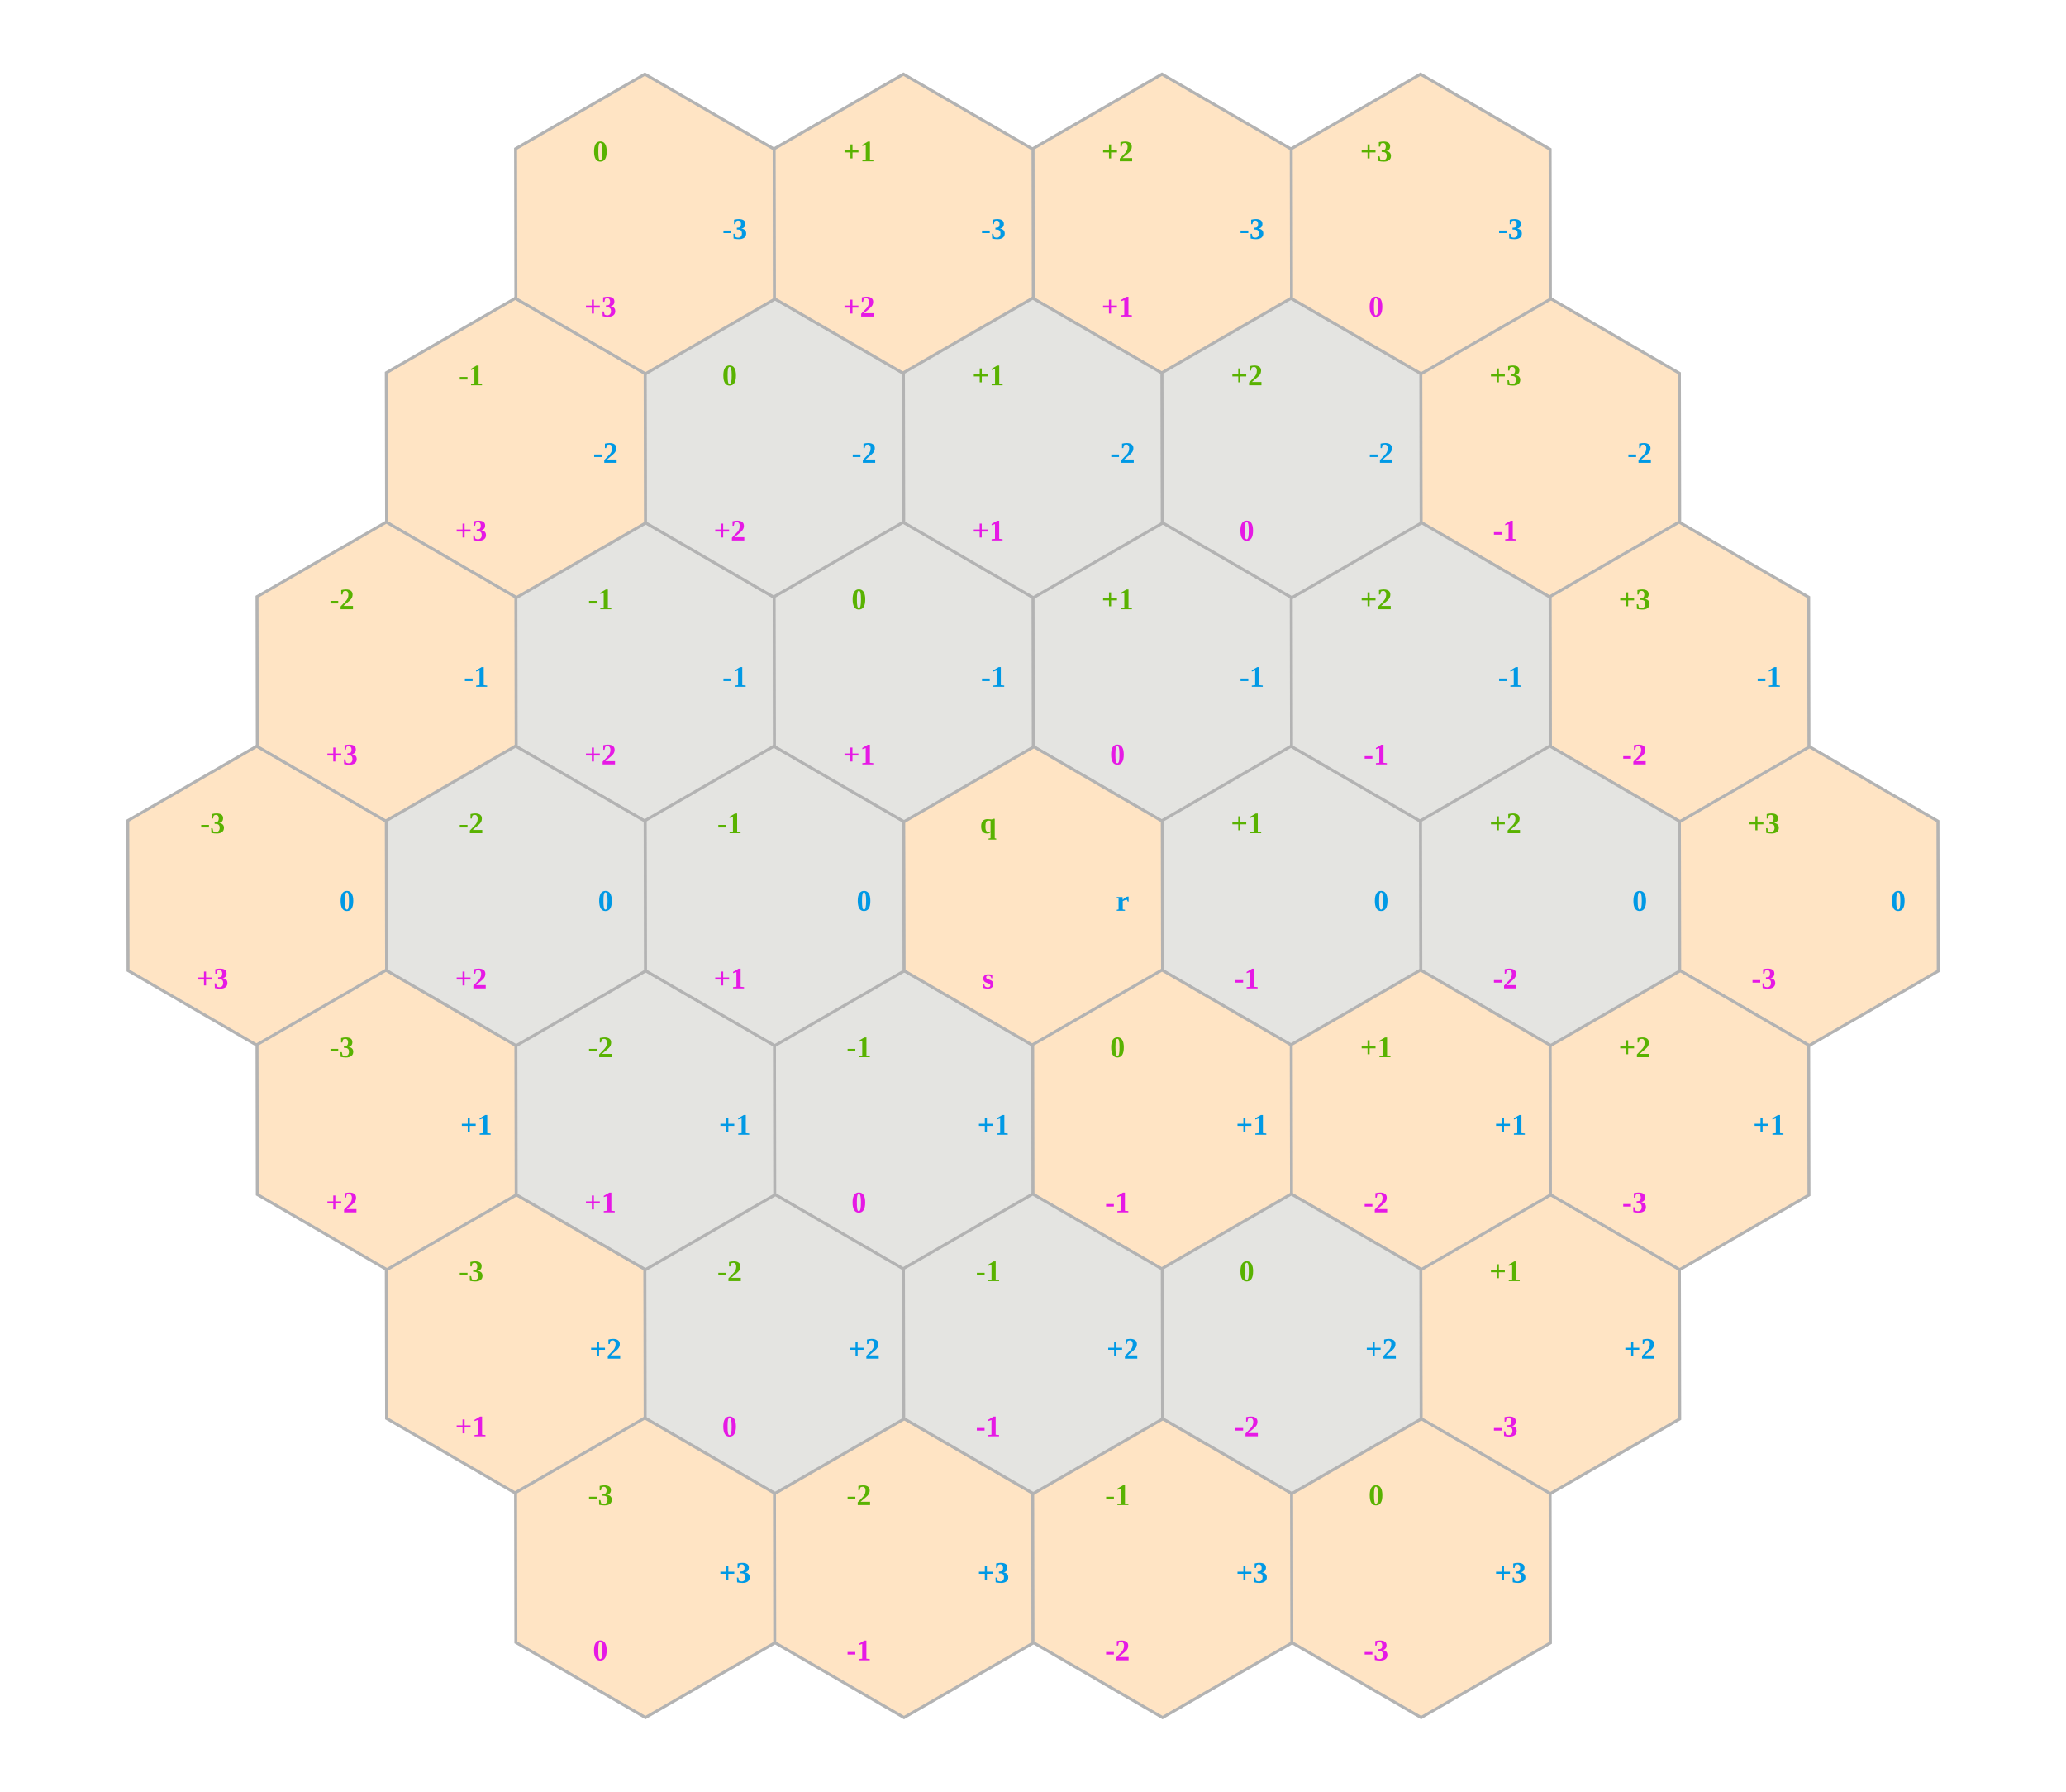
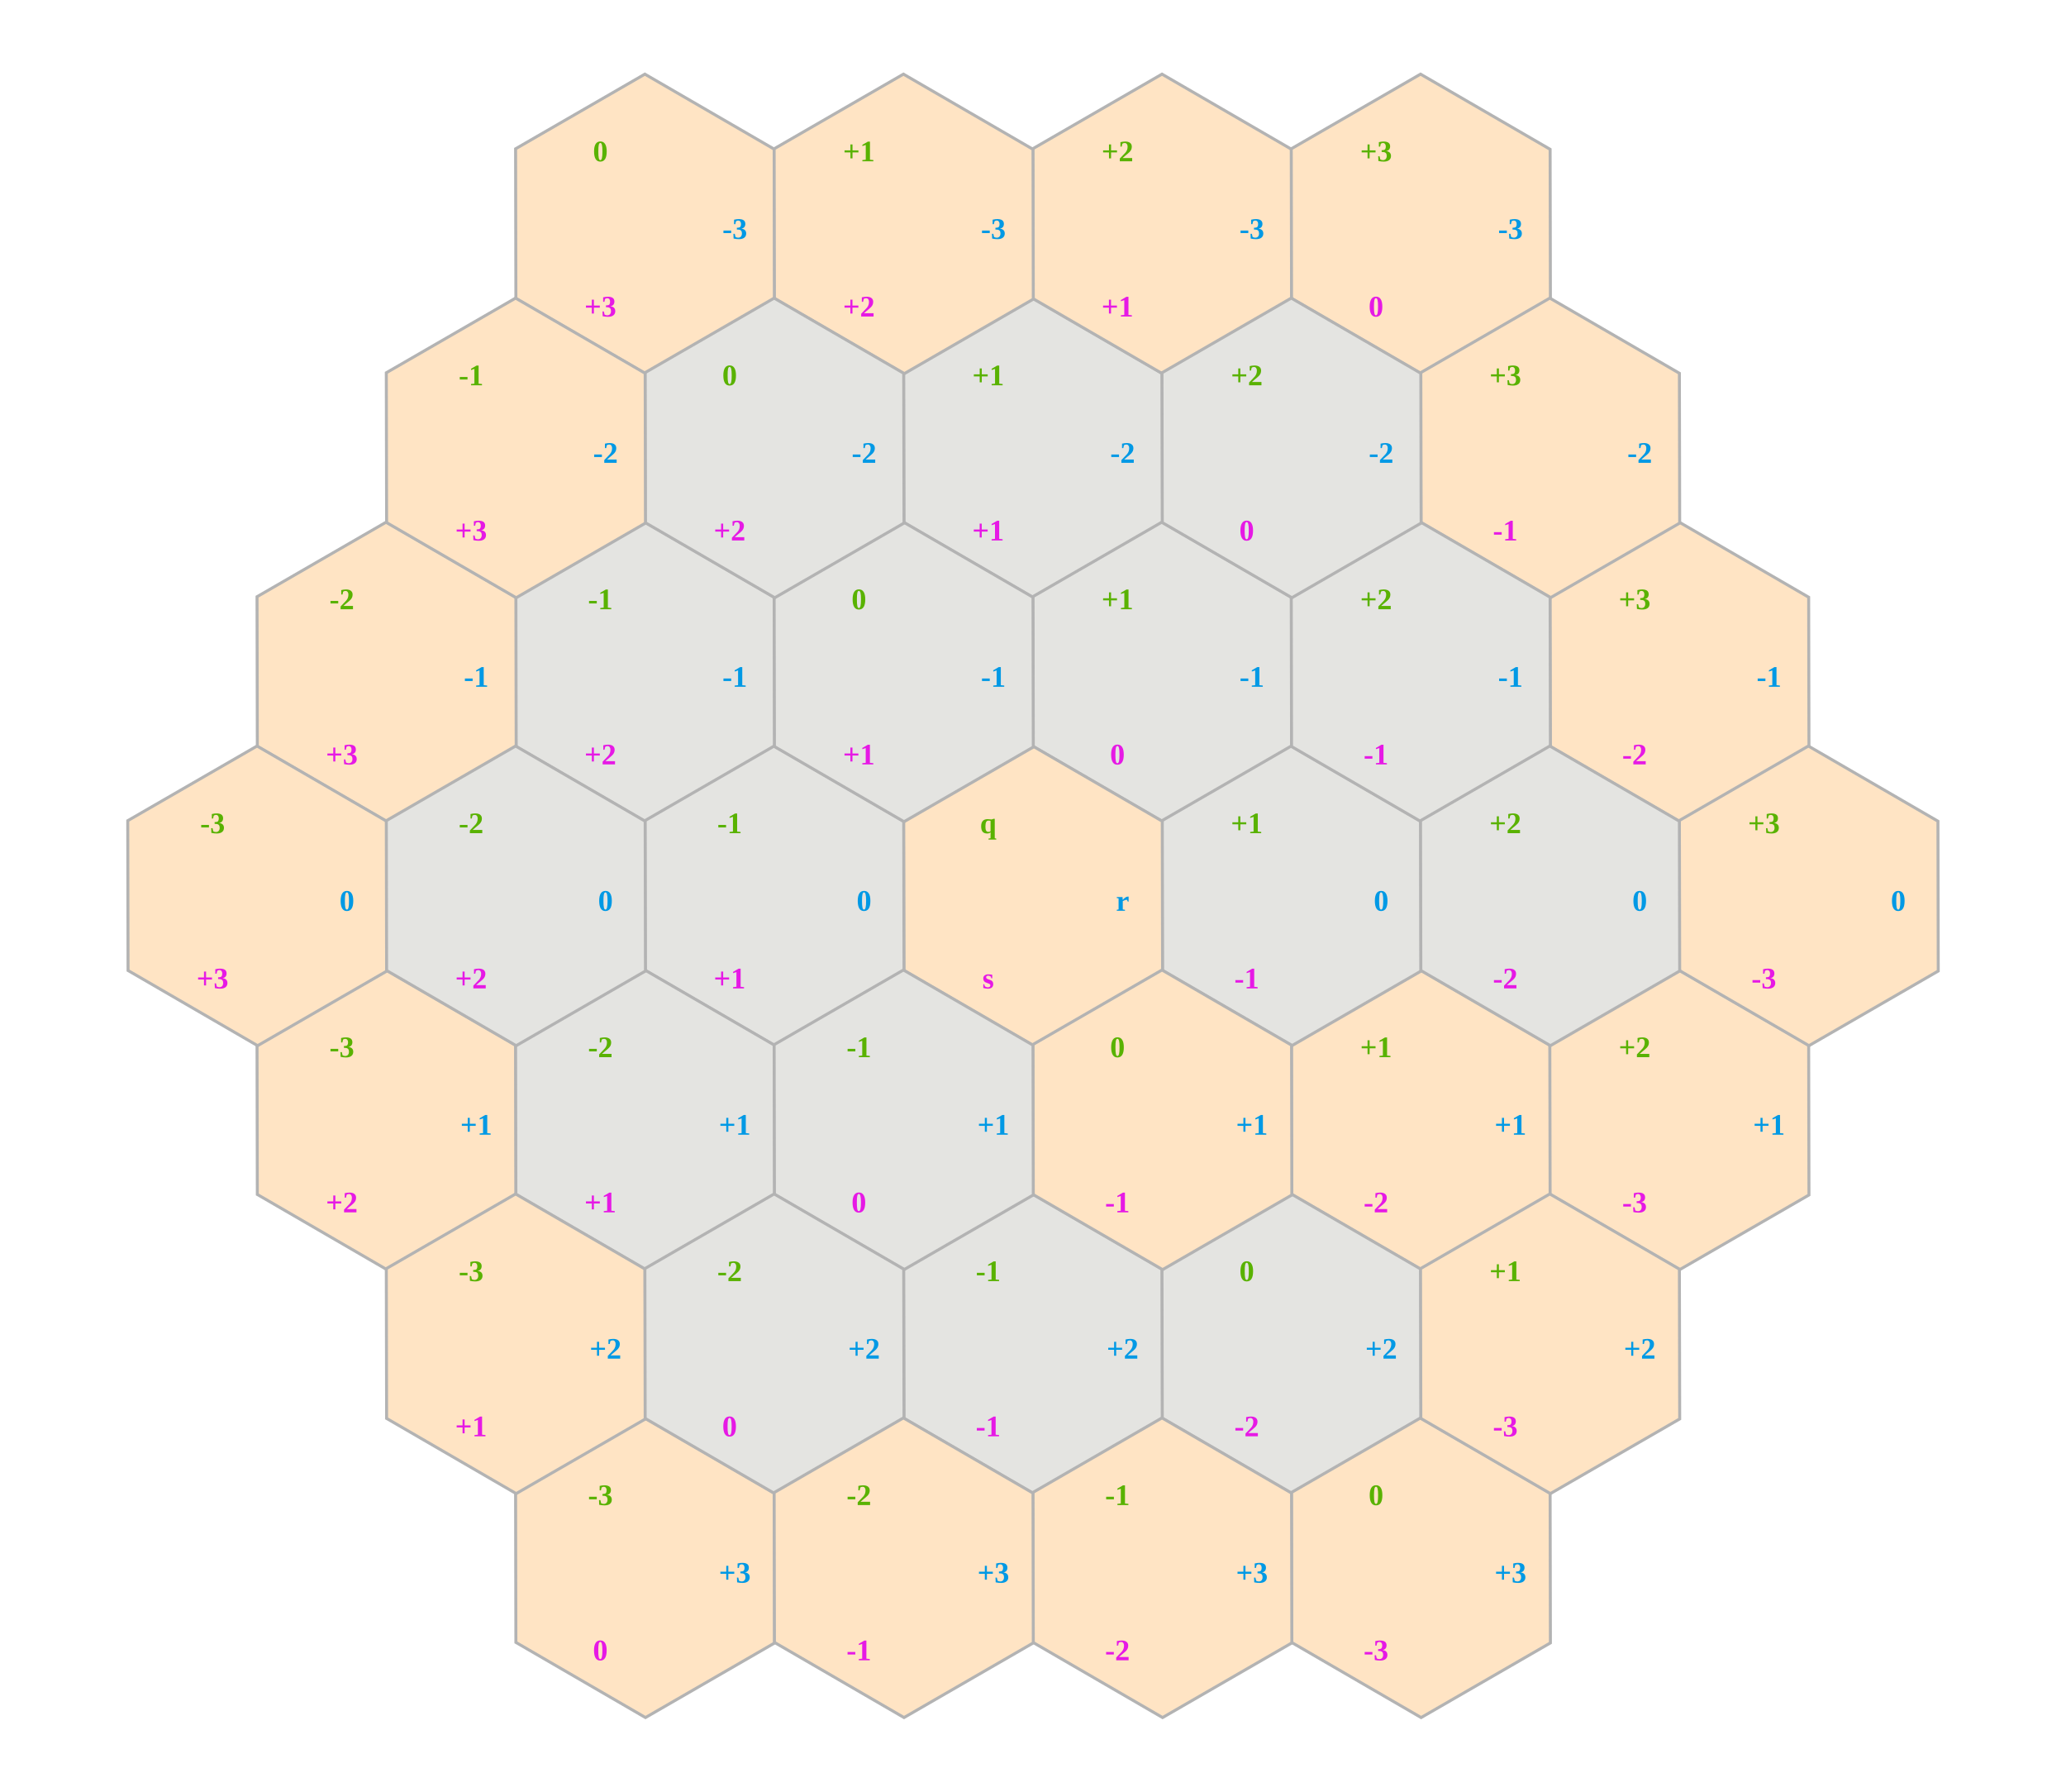
<svg xmlns="http://www.w3.org/2000/svg" version="1.1" viewBox="-692 -600 1384 1200" width="1384" height="1200" preserveAspectRatio="xMidYMin meet">
  <style>
    svg {
        stroke-width: 2px;
        stroke: #b3b3b3ff;
        fill: #e4e4e1ff;
        background-color: #ffffffff;
    }
    text {
        font-weight: bold;
        stroke: none;
        fill: black;
        text-anchor: middle;
        font-size: 20px;
    }
    .q {
        fill: #59b201ff;
    }
    .r {
        fill: #0099e5ff;
    }
    .s {
        fill: #e619e5ff;
    }
    .style-1 {
        fill: #ffe4c4ff;
    }
</style>
+   <g class="style-1" transform="translate(-259.8076,-450),rotate(-30)">
+     <polygon points="100,0 50,-87 -50,-87 -100,-0 -50,87 50,87">
+     </polygon>
+     <text transform="rotate(-90) translate(60, 0) rotate(90) rotate(30) translate(0,10)" class="q">0</text>
+     <text transform="rotate(-90) translate(-30, 52) rotate(90) rotate(30) translate(0,10)" class="r">-3</text>
+     <text transform="rotate(-90) translate(-30, -52) rotate(90) rotate(30) translate(0,10)" class="s">+3</text>
+   </g>
+   <g class="style-1" transform="translate(259.8076,150),rotate(-30)">
+     <polygon points="100,0 50,-87 -50,-87 -100,-0 -50,87 50,87">
+     </polygon>
+     <text transform="rotate(-90) translate(60, 0) rotate(90) rotate(30) translate(0,10)" class="q">+1</text>
+     <text transform="rotate(-90) translate(-30, 52) rotate(90) rotate(30) translate(0,10)" class="r">+1</text>
+     <text transform="rotate(-90) translate(-30, -52) rotate(90) rotate(30) translate(0,10)" class="s">-2</text>
+   </g>
+   <g transform="translate(0,-300),rotate(-30)">
+     <polygon points="100,0 50,-87 -50,-87 -100,-0 -50,87 50,87">
+     </polygon>
+     <text transform="rotate(-90) translate(60, 0) rotate(90) rotate(30) translate(0,10)" class="q">+1</text>
+     <text transform="rotate(-90) translate(-30, 52) rotate(90) rotate(30) translate(0,10)" class="r">-2</text>
+     <text transform="rotate(-90) translate(-30, -52) rotate(90) rotate(30) translate(0,10)" class="s">+1</text>
+   </g>
+   <g transform="translate(86.60254,-150),rotate(-30)">
+     <polygon points="100,0 50,-87 -50,-87 -100,-0 -50,87 50,87">
+     </polygon>
+     <text transform="rotate(-90) translate(60, 0) rotate(90) rotate(30) translate(0,10)" class="q">+1</text>
+     <text transform="rotate(-90) translate(-30, 52) rotate(90) rotate(30) translate(0,10)" class="r">-1</text>
+     <text transform="rotate(-90) translate(-30, -52) rotate(90) rotate(30) translate(0,10)" class="s">0</text>
+   </g>
+   <g transform="translate(173.2051,0),rotate(-30)">
+     <polygon points="100,0 50,-87 -50,-87 -100,-0 -50,87 50,87">
+     </polygon>
+     <text transform="rotate(-90) translate(60, 0) rotate(90) rotate(30) translate(0,10)" class="q">+1</text>
+     <text transform="rotate(-90) translate(-30, 52) rotate(90) rotate(30) translate(0,10)" class="r">0</text>
+     <text transform="rotate(-90) translate(-30, -52) rotate(90) rotate(30) translate(0,10)" class="s">-1</text>
+   </g>
+   <g transform="translate(0,300),rotate(-30)">
+     <polygon points="100,0 50,-87 -50,-87 -100,-0 -50,87 50,87">
+     </polygon>
+     <text transform="rotate(-90) translate(60, 0) rotate(90) rotate(30) translate(0,10)" class="q">-1</text>
+     <text transform="rotate(-90) translate(-30, 52) rotate(90) rotate(30) translate(0,10)" class="r">+2</text>
+     <text transform="rotate(-90) translate(-30, -52) rotate(90) rotate(30) translate(0,10)" class="s">-1</text>
+   </g>
+   <g transform="translate(173.2051,300),rotate(-30)">
+     <polygon points="100,0 50,-87 -50,-87 -100,-0 -50,87 50,87">
+     </polygon>
+     <text transform="rotate(-90) translate(60, 0) rotate(90) rotate(30) translate(0,10)" class="q">0</text>
+     <text transform="rotate(-90) translate(-30, 52) rotate(90) rotate(30) translate(0,10)" class="r">+2</text>
+     <text transform="rotate(-90) translate(-30, -52) rotate(90) rotate(30) translate(0,10)" class="s">-2</text>
+   </g>
  <g transform="translate(-259.8076,-150),rotate(-30)">
    <polygon points="100,0 50,-87 -50,-87 -100,-0 -50,87 50,87">
    </polygon>
    <text transform="rotate(-90) translate(60, 0) rotate(90) rotate(30) translate(0,10)" class="q">-1</text>
    <text transform="rotate(-90) translate(-30, 52) rotate(90) rotate(30) translate(0,10)" class="r">-1</text>
    <text transform="rotate(-90) translate(-30, -52) rotate(90) rotate(30) translate(0,10)" class="s">+2</text>
-   </g>
-   <g transform="translate(86.60254,-150),rotate(-30)">
-     <polygon points="100,0 50,-87 -50,-87 -100,-0 -50,87 50,87">
-     </polygon>
-     <text transform="rotate(-90) translate(60, 0) rotate(90) rotate(30) translate(0,10)" class="q">+1</text>
-     <text transform="rotate(-90) translate(-30, 52) rotate(90) rotate(30) translate(0,10)" class="r">-1</text>
-     <text transform="rotate(-90) translate(-30, -52) rotate(90) rotate(30) translate(0,10)" class="s">0</text>
-   </g>
-   <g class="style-1" transform="translate(86.60254,-450),rotate(-30)">
-     <polygon points="100,0 50,-87 -50,-87 -100,-0 -50,87 50,87">
-     </polygon>
-     <text transform="rotate(-90) translate(60, 0) rotate(90) rotate(30) translate(0,10)" class="q">+2</text>
-     <text transform="rotate(-90) translate(-30, 52) rotate(90) rotate(30) translate(0,10)" class="r">-3</text>
-     <text transform="rotate(-90) translate(-30, -52) rotate(90) rotate(30) translate(0,10)" class="s">+1</text>
-   </g>
-   <g class="style-1" transform="translate(346.4102,-300),rotate(-30)">
-     <polygon points="100,0 50,-87 -50,-87 -100,-0 -50,87 50,87">
-     </polygon>
-     <text transform="rotate(-90) translate(60, 0) rotate(90) rotate(30) translate(0,10)" class="q">+3</text>
-     <text transform="rotate(-90) translate(-30, 52) rotate(90) rotate(30) translate(0,10)" class="r">-2</text>
-     <text transform="rotate(-90) translate(-30, -52) rotate(90) rotate(30) translate(0,10)" class="s">-1</text>
-   </g>
-   <g transform="translate(173.2051,0),rotate(-30)">
-     <polygon points="100,0 50,-87 -50,-87 -100,-0 -50,87 50,87">
-     </polygon>
-     <text transform="rotate(-90) translate(60, 0) rotate(90) rotate(30) translate(0,10)" class="q">+1</text>
-     <text transform="rotate(-90) translate(-30, 52) rotate(90) rotate(30) translate(0,10)" class="r">0</text>
-     <text transform="rotate(-90) translate(-30, -52) rotate(90) rotate(30) translate(0,10)" class="s">-1</text>
-   </g>
-   <g class="style-1" transform="translate(259.8076,450),rotate(-30)">
-     <polygon points="100,0 50,-87 -50,-87 -100,-0 -50,87 50,87">
-     </polygon>
-     <text transform="rotate(-90) translate(60, 0) rotate(90) rotate(30) translate(0,10)" class="q">0</text>
-     <text transform="rotate(-90) translate(-30, 52) rotate(90) rotate(30) translate(0,10)" class="r">+3</text>
-     <text transform="rotate(-90) translate(-30, -52) rotate(90) rotate(30) translate(0,10)" class="s">-3</text>
-   </g>
-   <g transform="translate(-173.2051,-300),rotate(-30)">
-     <polygon points="100,0 50,-87 -50,-87 -100,-0 -50,87 50,87">
-     </polygon>
-     <text transform="rotate(-90) translate(60, 0) rotate(90) rotate(30) translate(0,10)" class="q">0</text>
-     <text transform="rotate(-90) translate(-30, 52) rotate(90) rotate(30) translate(0,10)" class="r">-2</text>
-     <text transform="rotate(-90) translate(-30, -52) rotate(90) rotate(30) translate(0,10)" class="s">+2</text>
-   </g>
-   <g transform="translate(-86.60254,150),rotate(-30)">
-     <polygon points="100,0 50,-87 -50,-87 -100,-0 -50,87 50,87">
-     </polygon>
-     <text transform="rotate(-90) translate(60, 0) rotate(90) rotate(30) translate(0,10)" class="q">-1</text>
-     <text transform="rotate(-90) translate(-30, 52) rotate(90) rotate(30) translate(0,10)" class="r">+1</text>
-     <text transform="rotate(-90) translate(-30, -52) rotate(90) rotate(30) translate(0,10)" class="s">0</text>
-   </g>
-   <g class="style-1" transform="translate(-346.4102,300),rotate(-30)">
-     <polygon points="100,0 50,-87 -50,-87 -100,-0 -50,87 50,87">
-     </polygon>
-     <text transform="rotate(-90) translate(60, 0) rotate(90) rotate(30) translate(0,10)" class="q">-3</text>
-     <text transform="rotate(-90) translate(-30, 52) rotate(90) rotate(30) translate(0,10)" class="r">+2</text>
-     <text transform="rotate(-90) translate(-30, -52) rotate(90) rotate(30) translate(0,10)" class="s">+1</text>
-   </g>
-   <g class="style-1" transform="translate(-346.4102,-300),rotate(-30)">
-     <polygon points="100,0 50,-87 -50,-87 -100,-0 -50,87 50,87">
-     </polygon>
-     <text transform="rotate(-90) translate(60, 0) rotate(90) rotate(30) translate(0,10)" class="q">-1</text>
-     <text transform="rotate(-90) translate(-30, 52) rotate(90) rotate(30) translate(0,10)" class="r">-2</text>
-     <text transform="rotate(-90) translate(-30, -52) rotate(90) rotate(30) translate(0,10)" class="s">+3</text>
-   </g>
-   <g class="style-1" transform="translate(-86.60254,450),rotate(-30)">
-     <polygon points="100,0 50,-87 -50,-87 -100,-0 -50,87 50,87">
-     </polygon>
-     <text transform="rotate(-90) translate(60, 0) rotate(90) rotate(30) translate(0,10)" class="q">-2</text>
-     <text transform="rotate(-90) translate(-30, 52) rotate(90) rotate(30) translate(0,10)" class="r">+3</text>
-     <text transform="rotate(-90) translate(-30, -52) rotate(90) rotate(30) translate(0,10)" class="s">-1</text>
  </g>
  <g class="style-1" transform="translate(0,0),rotate(-30)">
    <polygon points="100,0 50,-87 -50,-87 -100,-0 -50,87 50,87">
    </polygon>
    <text transform="rotate(-90) translate(60, 0) rotate(90) rotate(30) translate(0,10)" class="q">q</text>
    <text transform="rotate(-90) translate(-30, 52) rotate(90) rotate(30) translate(0,10)" class="r">r</text>
    <text transform="rotate(-90) translate(-30, -52) rotate(90) rotate(30) translate(0,10)" class="s">s</text>
  </g>
+   <g class="style-1" transform="translate(259.8076,450),rotate(-30)">
+     <polygon points="100,0 50,-87 -50,-87 -100,-0 -50,87 50,87">
+     </polygon>
+     <text transform="rotate(-90) translate(60, 0) rotate(90) rotate(30) translate(0,10)" class="q">0</text>
+     <text transform="rotate(-90) translate(-30, 52) rotate(90) rotate(30) translate(0,10)" class="r">+3</text>
+     <text transform="rotate(-90) translate(-30, -52) rotate(90) rotate(30) translate(0,10)" class="s">-3</text>
+   </g>
+   <g class="style-1" transform="translate(-433.0127,150),rotate(-30)">
+     <polygon points="100,0 50,-87 -50,-87 -100,-0 -50,87 50,87">
+     </polygon>
+     <text transform="rotate(-90) translate(60, 0) rotate(90) rotate(30) translate(0,10)" class="q">-3</text>
+     <text transform="rotate(-90) translate(-30, 52) rotate(90) rotate(30) translate(0,10)" class="r">+1</text>
+     <text transform="rotate(-90) translate(-30, -52) rotate(90) rotate(30) translate(0,10)" class="s">+2</text>
+   </g>
+   <g class="style-1" transform="translate(433.0127,150),rotate(-30)">
+     <polygon points="100,0 50,-87 -50,-87 -100,-0 -50,87 50,87">
+     </polygon>
+     <text transform="rotate(-90) translate(60, 0) rotate(90) rotate(30) translate(0,10)" class="q">+2</text>
+     <text transform="rotate(-90) translate(-30, 52) rotate(90) rotate(30) translate(0,10)" class="r">+1</text>
+     <text transform="rotate(-90) translate(-30, -52) rotate(90) rotate(30) translate(0,10)" class="s">-3</text>
+   </g>
+   <g transform="translate(-173.2051,0),rotate(-30)">
+     <polygon points="100,0 50,-87 -50,-87 -100,-0 -50,87 50,87">
+     </polygon>
+     <text transform="rotate(-90) translate(60, 0) rotate(90) rotate(30) translate(0,10)" class="q">-1</text>
+     <text transform="rotate(-90) translate(-30, 52) rotate(90) rotate(30) translate(0,10)" class="r">0</text>
+     <text transform="rotate(-90) translate(-30, -52) rotate(90) rotate(30) translate(0,10)" class="s">+1</text>
+   </g>
+   <g transform="translate(-259.8076,150),rotate(-30)">
+     <polygon points="100,0 50,-87 -50,-87 -100,-0 -50,87 50,87">
+     </polygon>
+     <text transform="rotate(-90) translate(60, 0) rotate(90) rotate(30) translate(0,10)" class="q">-2</text>
+     <text transform="rotate(-90) translate(-30, 52) rotate(90) rotate(30) translate(0,10)" class="r">+1</text>
+     <text transform="rotate(-90) translate(-30, -52) rotate(90) rotate(30) translate(0,10)" class="s">+1</text>
+   </g>
+   <g transform="translate(-86.60254,-150),rotate(-30)">
+     <polygon points="100,0 50,-87 -50,-87 -100,-0 -50,87 50,87">
+     </polygon>
+     <text transform="rotate(-90) translate(60, 0) rotate(90) rotate(30) translate(0,10)" class="q">0</text>
+     <text transform="rotate(-90) translate(-30, 52) rotate(90) rotate(30) translate(0,10)" class="r">-1</text>
+     <text transform="rotate(-90) translate(-30, -52) rotate(90) rotate(30) translate(0,10)" class="s">+1</text>
+   </g>
+   <g class="style-1" transform="translate(86.60254,-450),rotate(-30)">
+     <polygon points="100,0 50,-87 -50,-87 -100,-0 -50,87 50,87">
+     </polygon>
+     <text transform="rotate(-90) translate(60, 0) rotate(90) rotate(30) translate(0,10)" class="q">+2</text>
+     <text transform="rotate(-90) translate(-30, 52) rotate(90) rotate(30) translate(0,10)" class="r">-3</text>
+     <text transform="rotate(-90) translate(-30, -52) rotate(90) rotate(30) translate(0,10)" class="s">+1</text>
+   </g>
+   <g class="style-1" transform="translate(-259.8076,450),rotate(-30)">
+     <polygon points="100,0 50,-87 -50,-87 -100,-0 -50,87 50,87">
+     </polygon>
+     <text transform="rotate(-90) translate(60, 0) rotate(90) rotate(30) translate(0,10)" class="q">-3</text>
+     <text transform="rotate(-90) translate(-30, 52) rotate(90) rotate(30) translate(0,10)" class="r">+3</text>
+     <text transform="rotate(-90) translate(-30, -52) rotate(90) rotate(30) translate(0,10)" class="s">0</text>
+   </g>
+   <g class="style-1" transform="translate(433.0127,-150),rotate(-30)">
+     <polygon points="100,0 50,-87 -50,-87 -100,-0 -50,87 50,87">
+     </polygon>
+     <text transform="rotate(-90) translate(60, 0) rotate(90) rotate(30) translate(0,10)" class="q">+3</text>
+     <text transform="rotate(-90) translate(-30, 52) rotate(90) rotate(30) translate(0,10)" class="r">-1</text>
+     <text transform="rotate(-90) translate(-30, -52) rotate(90) rotate(30) translate(0,10)" class="s">-2</text>
+   </g>
+   <g class="style-1" transform="translate(259.8076,-450),rotate(-30)">
+     <polygon points="100,0 50,-87 -50,-87 -100,-0 -50,87 50,87">
+     </polygon>
+     <text transform="rotate(-90) translate(60, 0) rotate(90) rotate(30) translate(0,10)" class="q">+3</text>
+     <text transform="rotate(-90) translate(-30, 52) rotate(90) rotate(30) translate(0,10)" class="r">-3</text>
+     <text transform="rotate(-90) translate(-30, -52) rotate(90) rotate(30) translate(0,10)" class="s">0</text>
+   </g>
+   <g class="style-1" transform="translate(346.4102,-300),rotate(-30)">
+     <polygon points="100,0 50,-87 -50,-87 -100,-0 -50,87 50,87">
+     </polygon>
+     <text transform="rotate(-90) translate(60, 0) rotate(90) rotate(30) translate(0,10)" class="q">+3</text>
+     <text transform="rotate(-90) translate(-30, 52) rotate(90) rotate(30) translate(0,10)" class="r">-2</text>
+     <text transform="rotate(-90) translate(-30, -52) rotate(90) rotate(30) translate(0,10)" class="s">-1</text>
+   </g>
+   <g class="style-1" transform="translate(-86.60254,-450),rotate(-30)">
+     <polygon points="100,0 50,-87 -50,-87 -100,-0 -50,87 50,87">
+     </polygon>
+     <text transform="rotate(-90) translate(60, 0) rotate(90) rotate(30) translate(0,10)" class="q">+1</text>
+     <text transform="rotate(-90) translate(-30, 52) rotate(90) rotate(30) translate(0,10)" class="r">-3</text>
+     <text transform="rotate(-90) translate(-30, -52) rotate(90) rotate(30) translate(0,10)" class="s">+2</text>
+   </g>
+   <g transform="translate(-173.2051,-300),rotate(-30)">
+     <polygon points="100,0 50,-87 -50,-87 -100,-0 -50,87 50,87">
+     </polygon>
+     <text transform="rotate(-90) translate(60, 0) rotate(90) rotate(30) translate(0,10)" class="q">0</text>
+     <text transform="rotate(-90) translate(-30, 52) rotate(90) rotate(30) translate(0,10)" class="r">-2</text>
+     <text transform="rotate(-90) translate(-30, -52) rotate(90) rotate(30) translate(0,10)" class="s">+2</text>
+   </g>
+   <g class="style-1" transform="translate(-433.0127,-150),rotate(-30)">
+     <polygon points="100,0 50,-87 -50,-87 -100,-0 -50,87 50,87">
+     </polygon>
+     <text transform="rotate(-90) translate(60, 0) rotate(90) rotate(30) translate(0,10)" class="q">-2</text>
+     <text transform="rotate(-90) translate(-30, 52) rotate(90) rotate(30) translate(0,10)" class="r">-1</text>
+     <text transform="rotate(-90) translate(-30, -52) rotate(90) rotate(30) translate(0,10)" class="s">+3</text>
+   </g>
+   <g transform="translate(259.8076,-150),rotate(-30)">
+     <polygon points="100,0 50,-87 -50,-87 -100,-0 -50,87 50,87">
+     </polygon>
+     <text transform="rotate(-90) translate(60, 0) rotate(90) rotate(30) translate(0,10)" class="q">+2</text>
+     <text transform="rotate(-90) translate(-30, 52) rotate(90) rotate(30) translate(0,10)" class="r">-1</text>
+     <text transform="rotate(-90) translate(-30, -52) rotate(90) rotate(30) translate(0,10)" class="s">-1</text>
+   </g>
+   <g class="style-1" transform="translate(-519.6152,0),rotate(-30)">
+     <polygon points="100,0 50,-87 -50,-87 -100,-0 -50,87 50,87">
+     </polygon>
+     <text transform="rotate(-90) translate(60, 0) rotate(90) rotate(30) translate(0,10)" class="q">-3</text>
+     <text transform="rotate(-90) translate(-30, 52) rotate(90) rotate(30) translate(0,10)" class="r">0</text>
+     <text transform="rotate(-90) translate(-30, -52) rotate(90) rotate(30) translate(0,10)" class="s">+3</text>
+   </g>
+   <g class="style-1" transform="translate(346.4102,300),rotate(-30)">
+     <polygon points="100,0 50,-87 -50,-87 -100,-0 -50,87 50,87">
+     </polygon>
+     <text transform="rotate(-90) translate(60, 0) rotate(90) rotate(30) translate(0,10)" class="q">+1</text>
+     <text transform="rotate(-90) translate(-30, 52) rotate(90) rotate(30) translate(0,10)" class="r">+2</text>
+     <text transform="rotate(-90) translate(-30, -52) rotate(90) rotate(30) translate(0,10)" class="s">-3</text>
+   </g>
+   <g class="style-1" transform="translate(86.60254,450),rotate(-30)">
+     <polygon points="100,0 50,-87 -50,-87 -100,-0 -50,87 50,87">
+     </polygon>
+     <text transform="rotate(-90) translate(60, 0) rotate(90) rotate(30) translate(0,10)" class="q">-1</text>
+     <text transform="rotate(-90) translate(-30, 52) rotate(90) rotate(30) translate(0,10)" class="r">+3</text>
+     <text transform="rotate(-90) translate(-30, -52) rotate(90) rotate(30) translate(0,10)" class="s">-2</text>
+   </g>
  <g class="style-1" transform="translate(86.60254,150),rotate(-30)">
    <polygon points="100,0 50,-87 -50,-87 -100,-0 -50,87 50,87">
    </polygon>
    <text transform="rotate(-90) translate(60, 0) rotate(90) rotate(30) translate(0,10)" class="q">0</text>
    <text transform="rotate(-90) translate(-30, 52) rotate(90) rotate(30) translate(0,10)" class="r">+1</text>
    <text transform="rotate(-90) translate(-30, -52) rotate(90) rotate(30) translate(0,10)" class="s">-1</text>
  </g>
-   <g class="style-1" transform="translate(-259.8076,-450),rotate(-30)">
-     <polygon points="100,0 50,-87 -50,-87 -100,-0 -50,87 50,87">
-     </polygon>
-     <text transform="rotate(-90) translate(60, 0) rotate(90) rotate(30) translate(0,10)" class="q">0</text>
-     <text transform="rotate(-90) translate(-30, 52) rotate(90) rotate(30) translate(0,10)" class="r">-3</text>
-     <text transform="rotate(-90) translate(-30, -52) rotate(90) rotate(30) translate(0,10)" class="s">+3</text>
+   <g transform="translate(-86.60254,150),rotate(-30)">
+     <polygon points="100,0 50,-87 -50,-87 -100,-0 -50,87 50,87">
+     </polygon>
+     <text transform="rotate(-90) translate(60, 0) rotate(90) rotate(30) translate(0,10)" class="q">-1</text>
+     <text transform="rotate(-90) translate(-30, 52) rotate(90) rotate(30) translate(0,10)" class="r">+1</text>
+     <text transform="rotate(-90) translate(-30, -52) rotate(90) rotate(30) translate(0,10)" class="s">0</text>
+   </g>
+   <g transform="translate(173.2051,-300),rotate(-30)">
+     <polygon points="100,0 50,-87 -50,-87 -100,-0 -50,87 50,87">
+     </polygon>
+     <text transform="rotate(-90) translate(60, 0) rotate(90) rotate(30) translate(0,10)" class="q">+2</text>
+     <text transform="rotate(-90) translate(-30, 52) rotate(90) rotate(30) translate(0,10)" class="r">-2</text>
+     <text transform="rotate(-90) translate(-30, -52) rotate(90) rotate(30) translate(0,10)" class="s">0</text>
+   </g>
+   <g class="style-1" transform="translate(-346.4102,300),rotate(-30)">
+     <polygon points="100,0 50,-87 -50,-87 -100,-0 -50,87 50,87">
+     </polygon>
+     <text transform="rotate(-90) translate(60, 0) rotate(90) rotate(30) translate(0,10)" class="q">-3</text>
+     <text transform="rotate(-90) translate(-30, 52) rotate(90) rotate(30) translate(0,10)" class="r">+2</text>
+     <text transform="rotate(-90) translate(-30, -52) rotate(90) rotate(30) translate(0,10)" class="s">+1</text>
+   </g>
+   <g class="style-1" transform="translate(519.6152,0),rotate(-30)">
+     <polygon points="100,0 50,-87 -50,-87 -100,-0 -50,87 50,87">
+     </polygon>
+     <text transform="rotate(-90) translate(60, 0) rotate(90) rotate(30) translate(0,10)" class="q">+3</text>
+     <text transform="rotate(-90) translate(-30, 52) rotate(90) rotate(30) translate(0,10)" class="r">0</text>
+     <text transform="rotate(-90) translate(-30, -52) rotate(90) rotate(30) translate(0,10)" class="s">-3</text>
+   </g>
+   <g transform="translate(-346.4102,0),rotate(-30)">
+     <polygon points="100,0 50,-87 -50,-87 -100,-0 -50,87 50,87">
+     </polygon>
+     <text transform="rotate(-90) translate(60, 0) rotate(90) rotate(30) translate(0,10)" class="q">-2</text>
+     <text transform="rotate(-90) translate(-30, 52) rotate(90) rotate(30) translate(0,10)" class="r">0</text>
+     <text transform="rotate(-90) translate(-30, -52) rotate(90) rotate(30) translate(0,10)" class="s">+2</text>
  </g>
  <g transform="translate(-173.2051,300),rotate(-30)">
    <polygon points="100,0 50,-87 -50,-87 -100,-0 -50,87 50,87">
    </polygon>
    <text transform="rotate(-90) translate(60, 0) rotate(90) rotate(30) translate(0,10)" class="q">-2</text>
    <text transform="rotate(-90) translate(-30, 52) rotate(90) rotate(30) translate(0,10)" class="r">+2</text>
    <text transform="rotate(-90) translate(-30, -52) rotate(90) rotate(30) translate(0,10)" class="s">0</text>
  </g>
-   <g class="style-1" transform="translate(-519.6152,0),rotate(-30)">
-     <polygon points="100,0 50,-87 -50,-87 -100,-0 -50,87 50,87">
-     </polygon>
-     <text transform="rotate(-90) translate(60, 0) rotate(90) rotate(30) translate(0,10)" class="q">-3</text>
-     <text transform="rotate(-90) translate(-30, 52) rotate(90) rotate(30) translate(0,10)" class="r">0</text>
-     <text transform="rotate(-90) translate(-30, -52) rotate(90) rotate(30) translate(0,10)" class="s">+3</text>
-   </g>
-   <g class="style-1" transform="translate(519.6152,0),rotate(-30)">
-     <polygon points="100,0 50,-87 -50,-87 -100,-0 -50,87 50,87">
-     </polygon>
-     <text transform="rotate(-90) translate(60, 0) rotate(90) rotate(30) translate(0,10)" class="q">+3</text>
-     <text transform="rotate(-90) translate(-30, 52) rotate(90) rotate(30) translate(0,10)" class="r">0</text>
-     <text transform="rotate(-90) translate(-30, -52) rotate(90) rotate(30) translate(0,10)" class="s">-3</text>
-   </g>
-   <g class="style-1" transform="translate(346.4102,300),rotate(-30)">
-     <polygon points="100,0 50,-87 -50,-87 -100,-0 -50,87 50,87">
-     </polygon>
-     <text transform="rotate(-90) translate(60, 0) rotate(90) rotate(30) translate(0,10)" class="q">+1</text>
-     <text transform="rotate(-90) translate(-30, 52) rotate(90) rotate(30) translate(0,10)" class="r">+2</text>
-     <text transform="rotate(-90) translate(-30, -52) rotate(90) rotate(30) translate(0,10)" class="s">-3</text>
-   </g>
-   <g class="style-1" transform="translate(-433.0127,-150),rotate(-30)">
-     <polygon points="100,0 50,-87 -50,-87 -100,-0 -50,87 50,87">
-     </polygon>
-     <text transform="rotate(-90) translate(60, 0) rotate(90) rotate(30) translate(0,10)" class="q">-2</text>
-     <text transform="rotate(-90) translate(-30, 52) rotate(90) rotate(30) translate(0,10)" class="r">-1</text>
-     <text transform="rotate(-90) translate(-30, -52) rotate(90) rotate(30) translate(0,10)" class="s">+3</text>
-   </g>
-   <g class="style-1" transform="translate(433.0127,150),rotate(-30)">
-     <polygon points="100,0 50,-87 -50,-87 -100,-0 -50,87 50,87">
-     </polygon>
-     <text transform="rotate(-90) translate(60, 0) rotate(90) rotate(30) translate(0,10)" class="q">+2</text>
-     <text transform="rotate(-90) translate(-30, 52) rotate(90) rotate(30) translate(0,10)" class="r">+1</text>
-     <text transform="rotate(-90) translate(-30, -52) rotate(90) rotate(30) translate(0,10)" class="s">-3</text>
-   </g>
-   <g class="style-1" transform="translate(-259.8076,450),rotate(-30)">
-     <polygon points="100,0 50,-87 -50,-87 -100,-0 -50,87 50,87">
-     </polygon>
-     <text transform="rotate(-90) translate(60, 0) rotate(90) rotate(30) translate(0,10)" class="q">-3</text>
-     <text transform="rotate(-90) translate(-30, 52) rotate(90) rotate(30) translate(0,10)" class="r">+3</text>
-     <text transform="rotate(-90) translate(-30, -52) rotate(90) rotate(30) translate(0,10)" class="s">0</text>
-   </g>
-   <g class="style-1" transform="translate(433.0127,-150),rotate(-30)">
-     <polygon points="100,0 50,-87 -50,-87 -100,-0 -50,87 50,87">
-     </polygon>
-     <text transform="rotate(-90) translate(60, 0) rotate(90) rotate(30) translate(0,10)" class="q">+3</text>
-     <text transform="rotate(-90) translate(-30, 52) rotate(90) rotate(30) translate(0,10)" class="r">-1</text>
-     <text transform="rotate(-90) translate(-30, -52) rotate(90) rotate(30) translate(0,10)" class="s">-2</text>
-   </g>
-   <g transform="translate(-259.8076,150),rotate(-30)">
-     <polygon points="100,0 50,-87 -50,-87 -100,-0 -50,87 50,87">
-     </polygon>
-     <text transform="rotate(-90) translate(60, 0) rotate(90) rotate(30) translate(0,10)" class="q">-2</text>
-     <text transform="rotate(-90) translate(-30, 52) rotate(90) rotate(30) translate(0,10)" class="r">+1</text>
-     <text transform="rotate(-90) translate(-30, -52) rotate(90) rotate(30) translate(0,10)" class="s">+1</text>
-   </g>
-   <g transform="translate(259.8076,-150),rotate(-30)">
-     <polygon points="100,0 50,-87 -50,-87 -100,-0 -50,87 50,87">
-     </polygon>
-     <text transform="rotate(-90) translate(60, 0) rotate(90) rotate(30) translate(0,10)" class="q">+2</text>
-     <text transform="rotate(-90) translate(-30, 52) rotate(90) rotate(30) translate(0,10)" class="r">-1</text>
+   <g class="style-1" transform="translate(-86.60254,450),rotate(-30)">
+     <polygon points="100,0 50,-87 -50,-87 -100,-0 -50,87 50,87">
+     </polygon>
+     <text transform="rotate(-90) translate(60, 0) rotate(90) rotate(30) translate(0,10)" class="q">-2</text>
+     <text transform="rotate(-90) translate(-30, 52) rotate(90) rotate(30) translate(0,10)" class="r">+3</text>
    <text transform="rotate(-90) translate(-30, -52) rotate(90) rotate(30) translate(0,10)" class="s">-1</text>
  </g>
  <g transform="translate(346.4102,0),rotate(-30)">
    <polygon points="100,0 50,-87 -50,-87 -100,-0 -50,87 50,87">
    </polygon>
    <text transform="rotate(-90) translate(60, 0) rotate(90) rotate(30) translate(0,10)" class="q">+2</text>
    <text transform="rotate(-90) translate(-30, 52) rotate(90) rotate(30) translate(0,10)" class="r">0</text>
    <text transform="rotate(-90) translate(-30, -52) rotate(90) rotate(30) translate(0,10)" class="s">-2</text>
  </g>
-   <g transform="translate(-173.2051,0),rotate(-30)">
-     <polygon points="100,0 50,-87 -50,-87 -100,-0 -50,87 50,87">
-     </polygon>
-     <text transform="rotate(-90) translate(60, 0) rotate(90) rotate(30) translate(0,10)" class="q">-1</text>
-     <text transform="rotate(-90) translate(-30, 52) rotate(90) rotate(30) translate(0,10)" class="r">0</text>
-     <text transform="rotate(-90) translate(-30, -52) rotate(90) rotate(30) translate(0,10)" class="s">+1</text>
-   </g>
-   <g class="style-1" transform="translate(-433.0127,150),rotate(-30)">
-     <polygon points="100,0 50,-87 -50,-87 -100,-0 -50,87 50,87">
-     </polygon>
-     <text transform="rotate(-90) translate(60, 0) rotate(90) rotate(30) translate(0,10)" class="q">-3</text>
-     <text transform="rotate(-90) translate(-30, 52) rotate(90) rotate(30) translate(0,10)" class="r">+1</text>
-     <text transform="rotate(-90) translate(-30, -52) rotate(90) rotate(30) translate(0,10)" class="s">+2</text>
-   </g>
-   <g class="style-1" transform="translate(-86.60254,-450),rotate(-30)">
-     <polygon points="100,0 50,-87 -50,-87 -100,-0 -50,87 50,87">
-     </polygon>
-     <text transform="rotate(-90) translate(60, 0) rotate(90) rotate(30) translate(0,10)" class="q">+1</text>
-     <text transform="rotate(-90) translate(-30, 52) rotate(90) rotate(30) translate(0,10)" class="r">-3</text>
-     <text transform="rotate(-90) translate(-30, -52) rotate(90) rotate(30) translate(0,10)" class="s">+2</text>
-   </g>
-   <g class="style-1" transform="translate(86.60254,450),rotate(-30)">
-     <polygon points="100,0 50,-87 -50,-87 -100,-0 -50,87 50,87">
-     </polygon>
-     <text transform="rotate(-90) translate(60, 0) rotate(90) rotate(30) translate(0,10)" class="q">-1</text>
-     <text transform="rotate(-90) translate(-30, 52) rotate(90) rotate(30) translate(0,10)" class="r">+3</text>
-     <text transform="rotate(-90) translate(-30, -52) rotate(90) rotate(30) translate(0,10)" class="s">-2</text>
-   </g>
-   <g transform="translate(-86.60254,-150),rotate(-30)">
-     <polygon points="100,0 50,-87 -50,-87 -100,-0 -50,87 50,87">
-     </polygon>
-     <text transform="rotate(-90) translate(60, 0) rotate(90) rotate(30) translate(0,10)" class="q">0</text>
-     <text transform="rotate(-90) translate(-30, 52) rotate(90) rotate(30) translate(0,10)" class="r">-1</text>
-     <text transform="rotate(-90) translate(-30, -52) rotate(90) rotate(30) translate(0,10)" class="s">+1</text>
-   </g>
-   <g class="style-1" transform="translate(259.8076,150),rotate(-30)">
-     <polygon points="100,0 50,-87 -50,-87 -100,-0 -50,87 50,87">
-     </polygon>
-     <text transform="rotate(-90) translate(60, 0) rotate(90) rotate(30) translate(0,10)" class="q">+1</text>
-     <text transform="rotate(-90) translate(-30, 52) rotate(90) rotate(30) translate(0,10)" class="r">+1</text>
-     <text transform="rotate(-90) translate(-30, -52) rotate(90) rotate(30) translate(0,10)" class="s">-2</text>
-   </g>
-   <g transform="translate(-346.4102,0),rotate(-30)">
-     <polygon points="100,0 50,-87 -50,-87 -100,-0 -50,87 50,87">
-     </polygon>
-     <text transform="rotate(-90) translate(60, 0) rotate(90) rotate(30) translate(0,10)" class="q">-2</text>
-     <text transform="rotate(-90) translate(-30, 52) rotate(90) rotate(30) translate(0,10)" class="r">0</text>
-     <text transform="rotate(-90) translate(-30, -52) rotate(90) rotate(30) translate(0,10)" class="s">+2</text>
-   </g>
-   <g transform="translate(0,-300),rotate(-30)">
-     <polygon points="100,0 50,-87 -50,-87 -100,-0 -50,87 50,87">
-     </polygon>
-     <text transform="rotate(-90) translate(60, 0) rotate(90) rotate(30) translate(0,10)" class="q">+1</text>
-     <text transform="rotate(-90) translate(-30, 52) rotate(90) rotate(30) translate(0,10)" class="r">-2</text>
-     <text transform="rotate(-90) translate(-30, -52) rotate(90) rotate(30) translate(0,10)" class="s">+1</text>
-   </g>
-   <g transform="translate(173.2051,300),rotate(-30)">
-     <polygon points="100,0 50,-87 -50,-87 -100,-0 -50,87 50,87">
-     </polygon>
-     <text transform="rotate(-90) translate(60, 0) rotate(90) rotate(30) translate(0,10)" class="q">0</text>
-     <text transform="rotate(-90) translate(-30, 52) rotate(90) rotate(30) translate(0,10)" class="r">+2</text>
-     <text transform="rotate(-90) translate(-30, -52) rotate(90) rotate(30) translate(0,10)" class="s">-2</text>
-   </g>
-   <g transform="translate(0,300),rotate(-30)">
-     <polygon points="100,0 50,-87 -50,-87 -100,-0 -50,87 50,87">
-     </polygon>
-     <text transform="rotate(-90) translate(60, 0) rotate(90) rotate(30) translate(0,10)" class="q">-1</text>
-     <text transform="rotate(-90) translate(-30, 52) rotate(90) rotate(30) translate(0,10)" class="r">+2</text>
-     <text transform="rotate(-90) translate(-30, -52) rotate(90) rotate(30) translate(0,10)" class="s">-1</text>
-   </g>
-   <g transform="translate(173.2051,-300),rotate(-30)">
-     <polygon points="100,0 50,-87 -50,-87 -100,-0 -50,87 50,87">
-     </polygon>
-     <text transform="rotate(-90) translate(60, 0) rotate(90) rotate(30) translate(0,10)" class="q">+2</text>
-     <text transform="rotate(-90) translate(-30, 52) rotate(90) rotate(30) translate(0,10)" class="r">-2</text>
-     <text transform="rotate(-90) translate(-30, -52) rotate(90) rotate(30) translate(0,10)" class="s">0</text>
-   </g>
-   <g class="style-1" transform="translate(259.8076,-450),rotate(-30)">
-     <polygon points="100,0 50,-87 -50,-87 -100,-0 -50,87 50,87">
-     </polygon>
-     <text transform="rotate(-90) translate(60, 0) rotate(90) rotate(30) translate(0,10)" class="q">+3</text>
-     <text transform="rotate(-90) translate(-30, 52) rotate(90) rotate(30) translate(0,10)" class="r">-3</text>
-     <text transform="rotate(-90) translate(-30, -52) rotate(90) rotate(30) translate(0,10)" class="s">0</text>
+   <g class="style-1" transform="translate(-346.4102,-300),rotate(-30)">
+     <polygon points="100,0 50,-87 -50,-87 -100,-0 -50,87 50,87">
+     </polygon>
+     <text transform="rotate(-90) translate(60, 0) rotate(90) rotate(30) translate(0,10)" class="q">-1</text>
+     <text transform="rotate(-90) translate(-30, 52) rotate(90) rotate(30) translate(0,10)" class="r">-2</text>
+     <text transform="rotate(-90) translate(-30, -52) rotate(90) rotate(30) translate(0,10)" class="s">+3</text>
  </g>
</svg>
